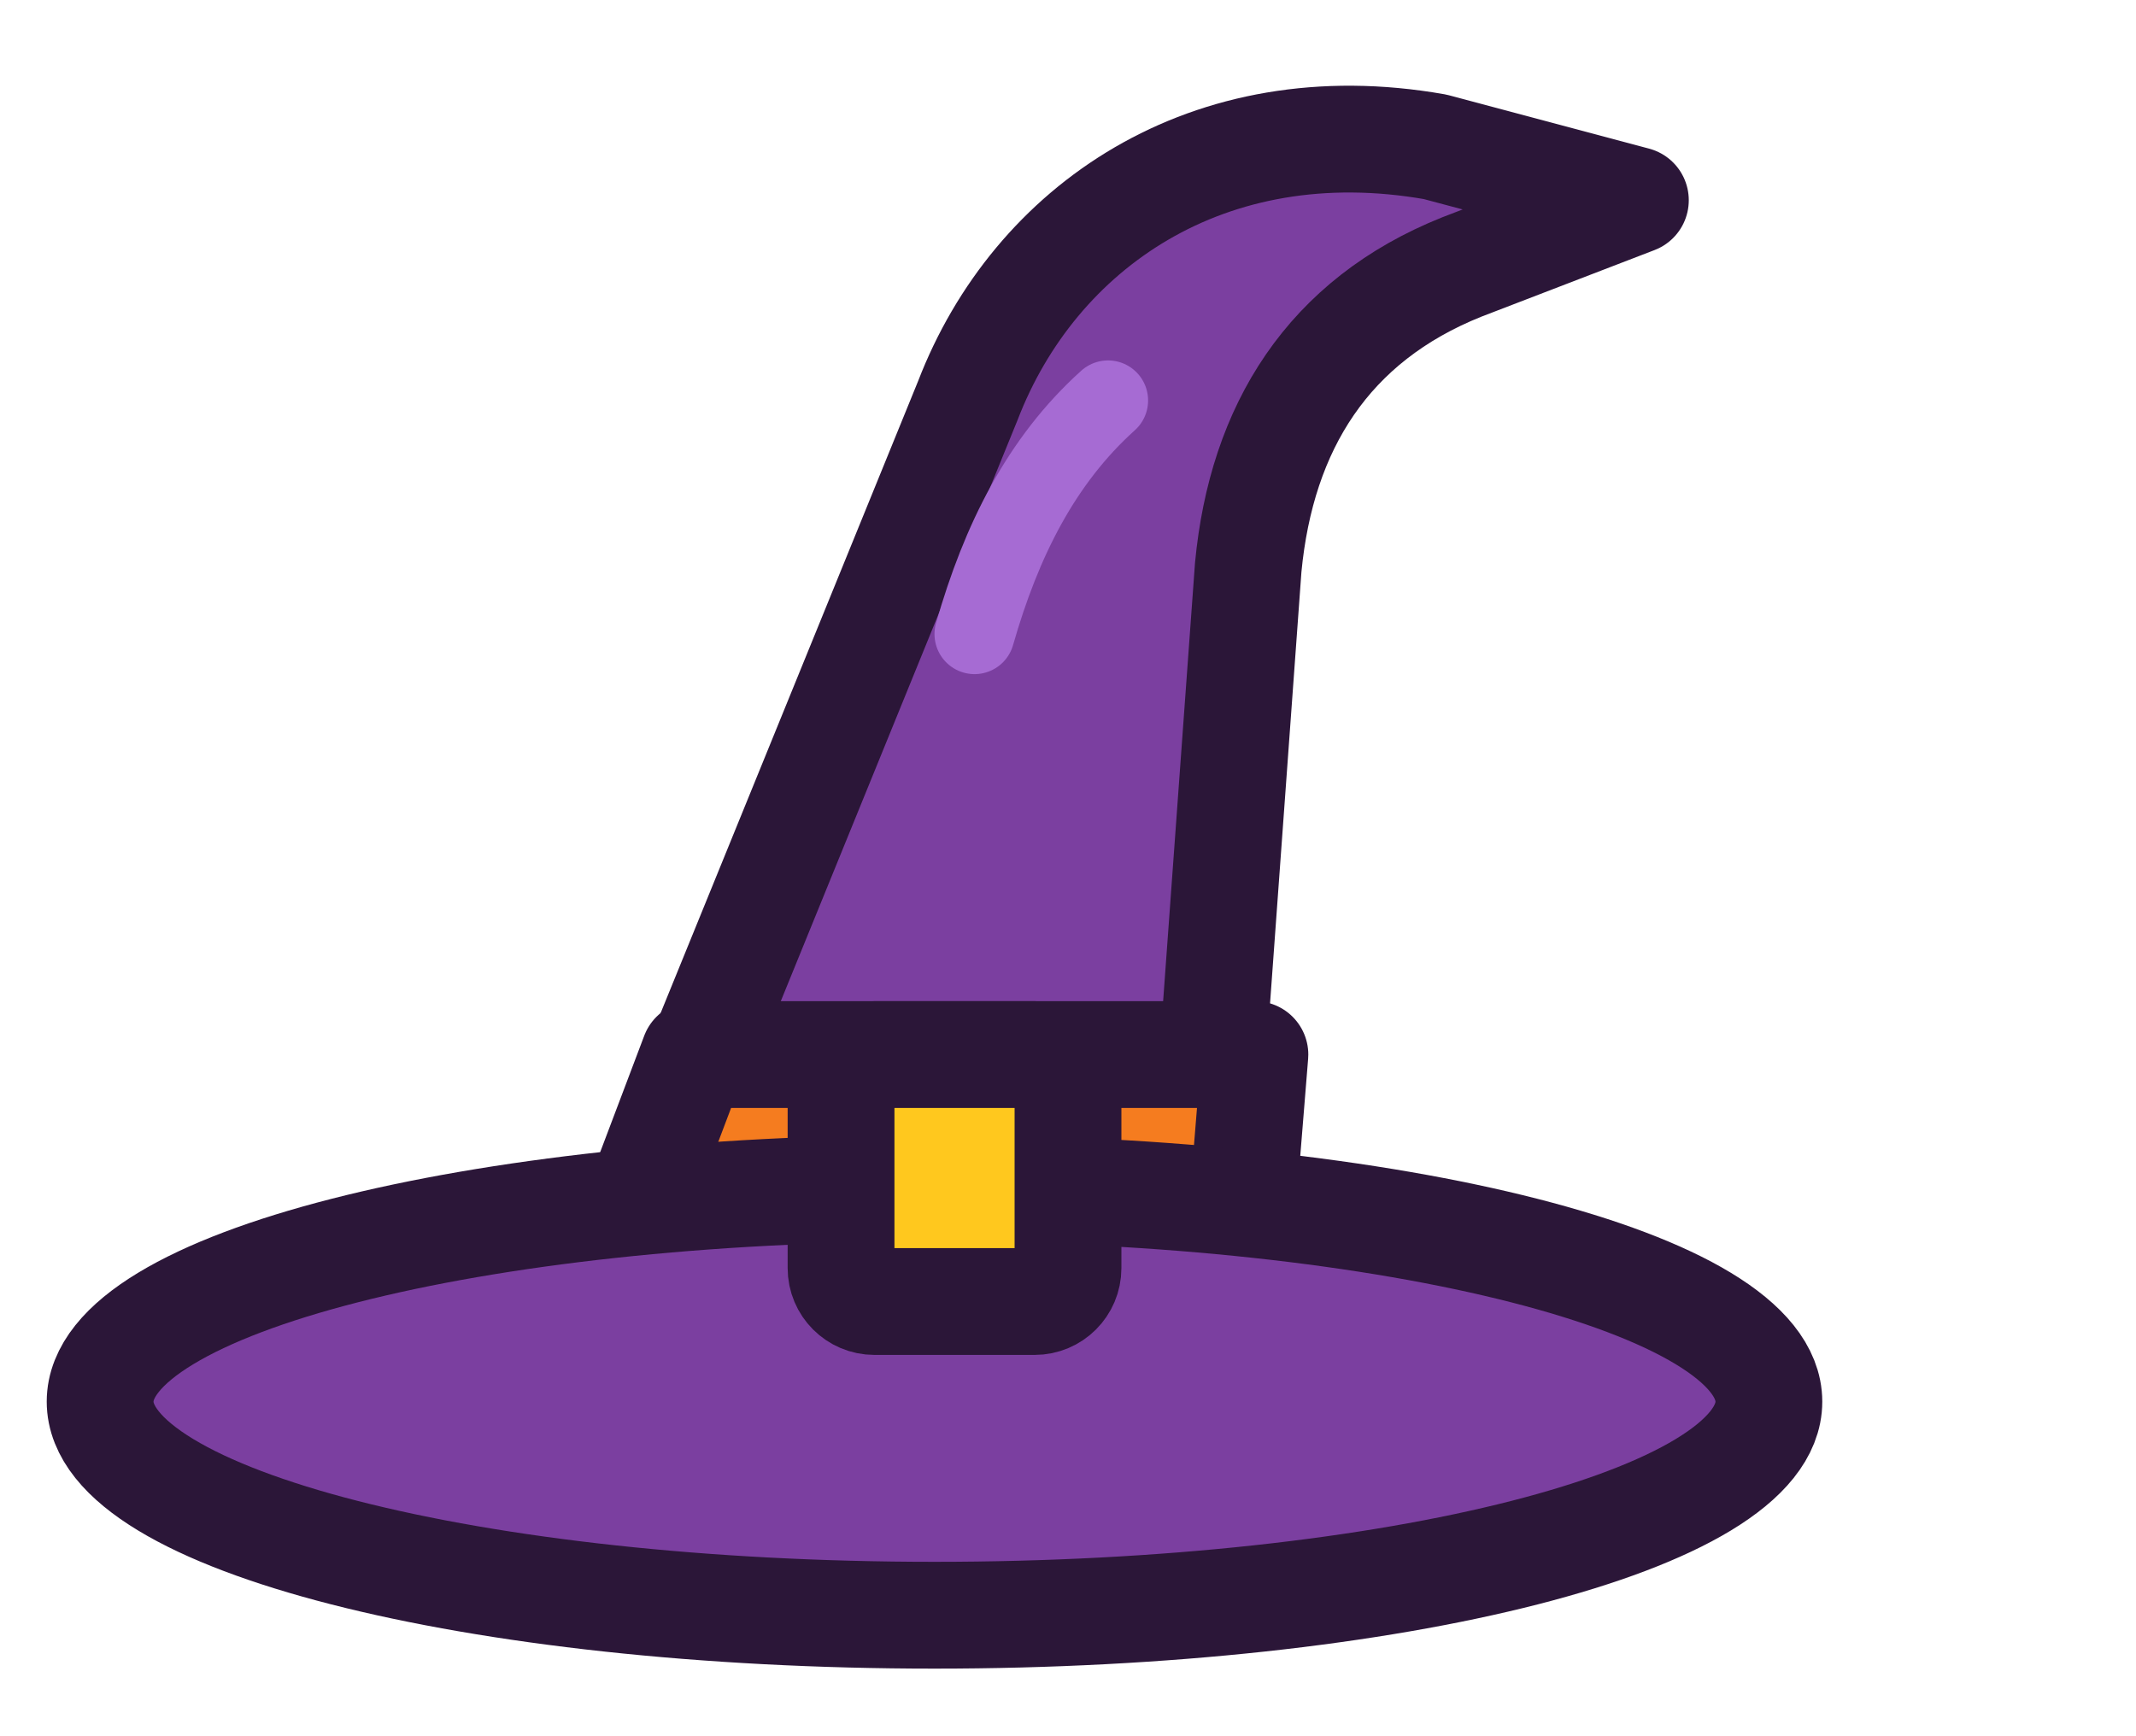
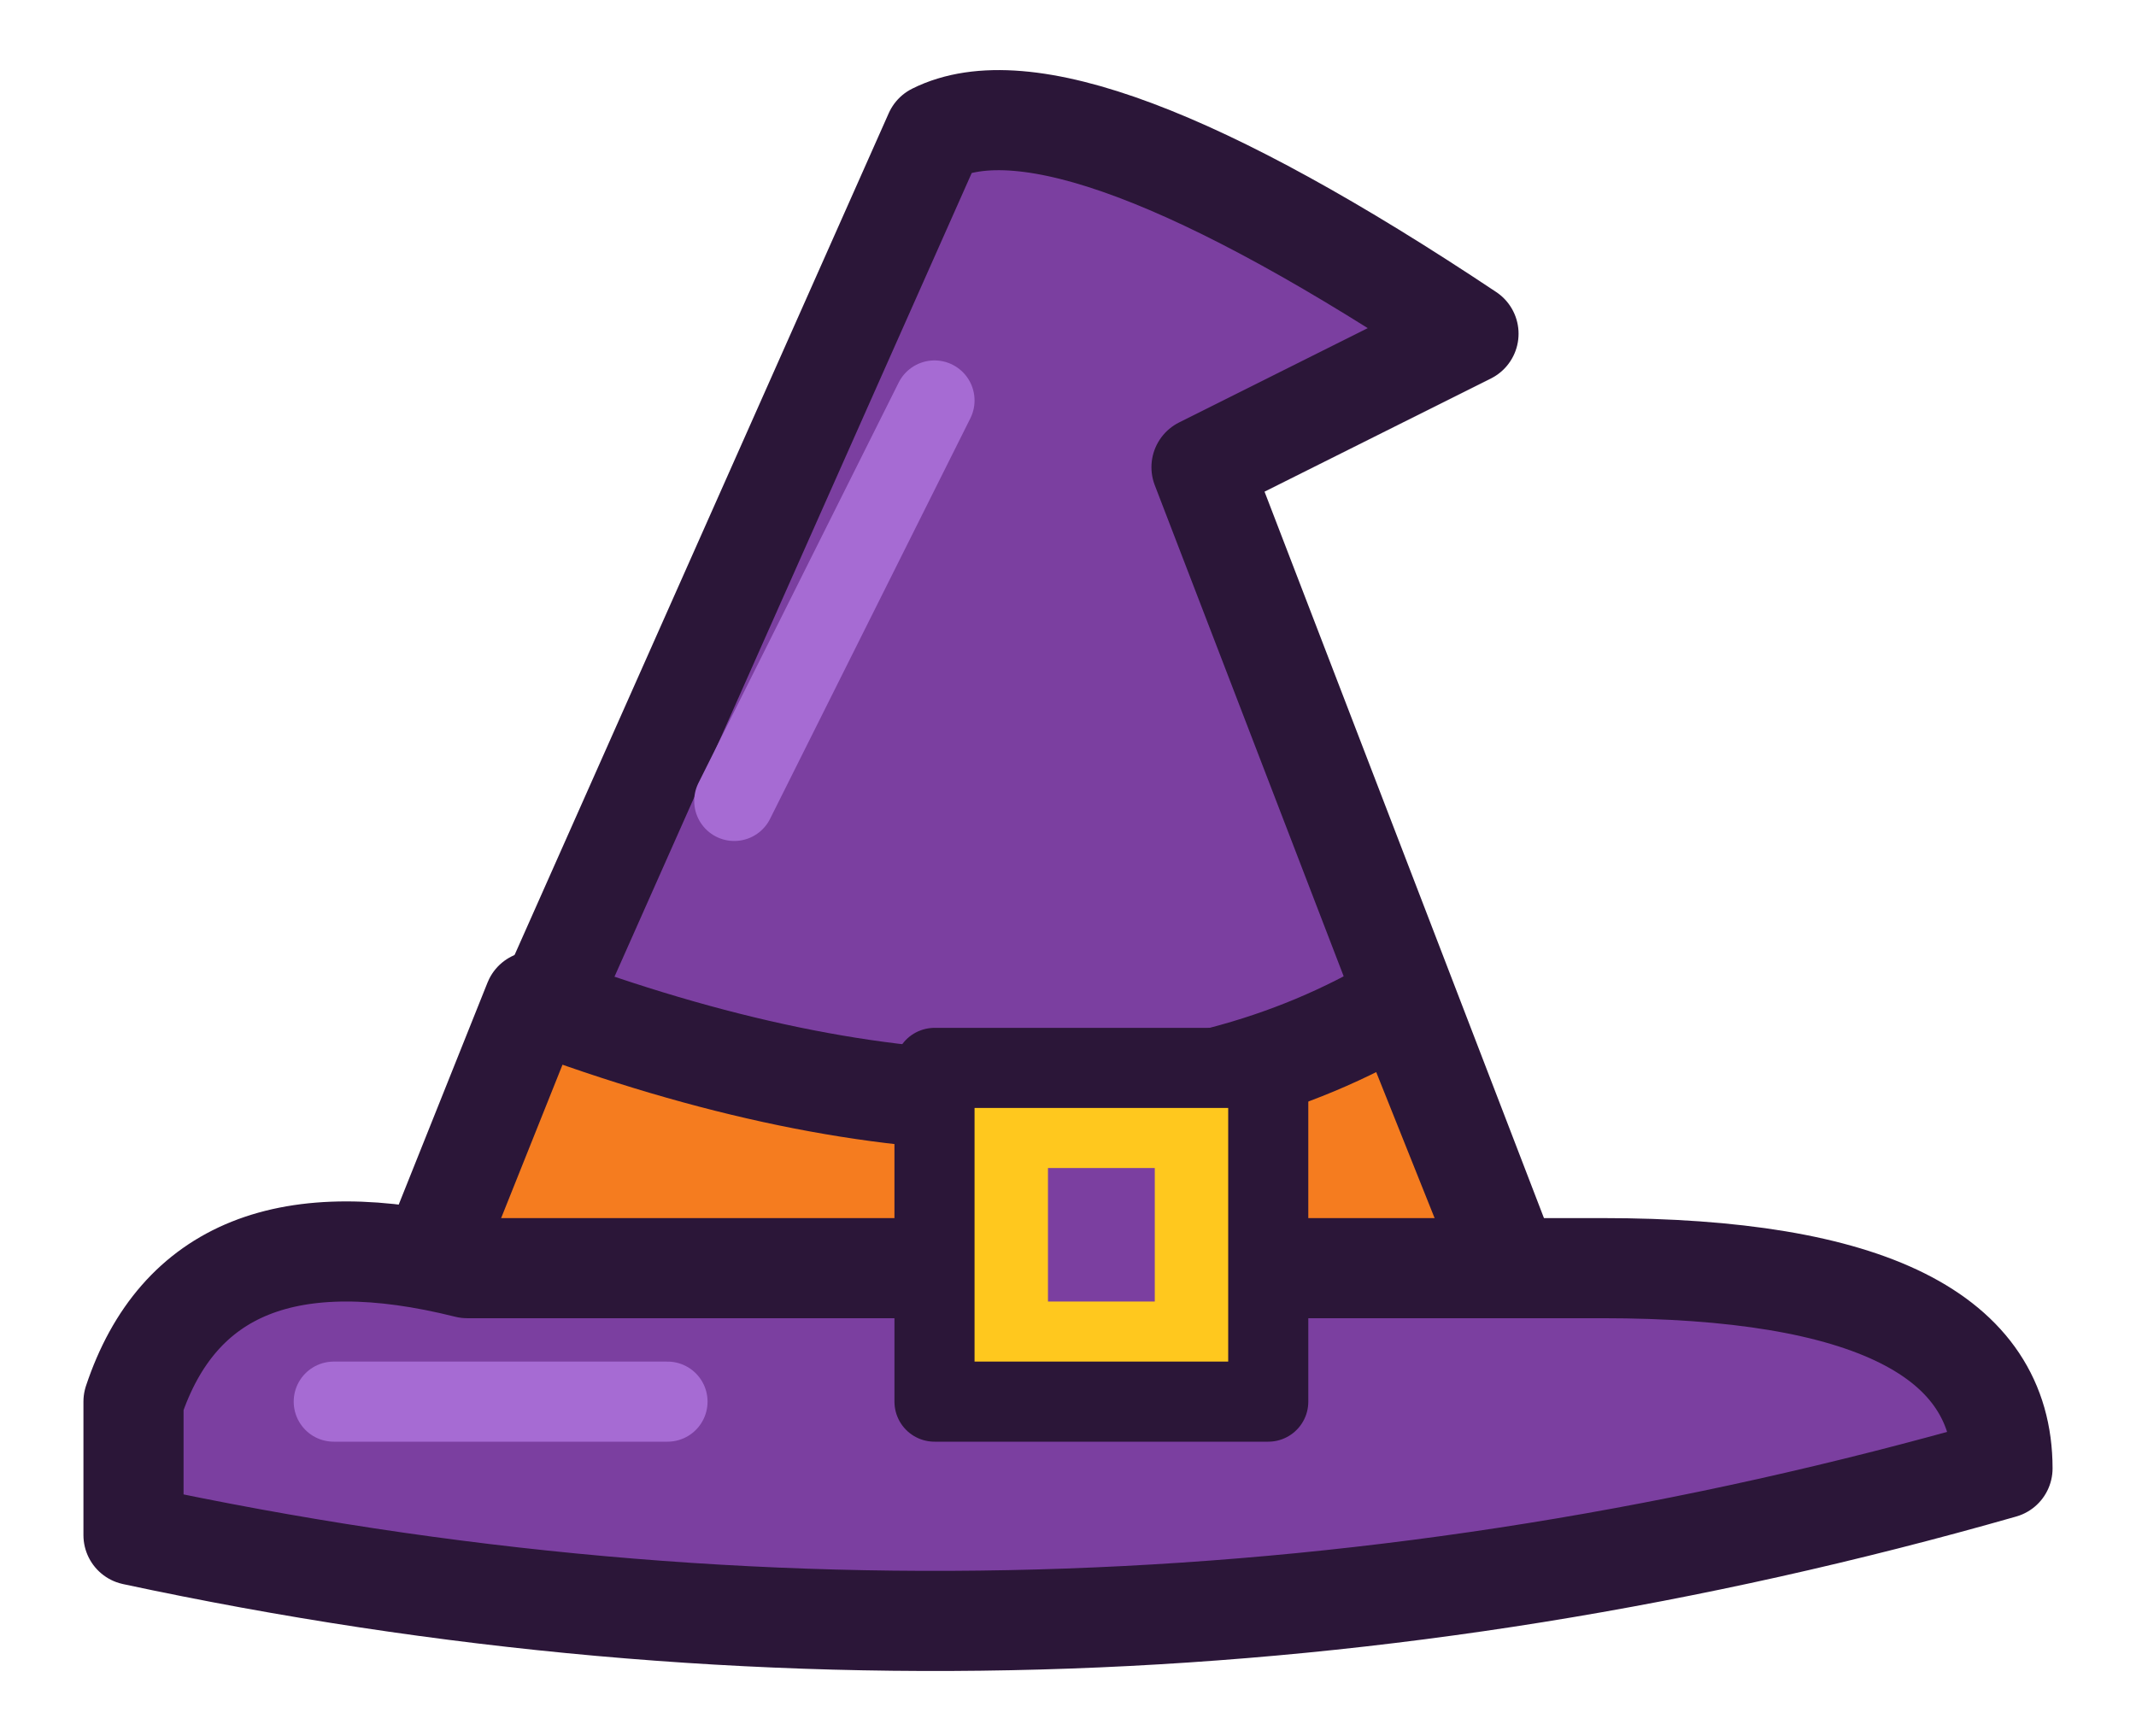
<svg xmlns="http://www.w3.org/2000/svg" viewBox="0 0 32 26">
-   <g stroke="#2b1638" stroke-width="1.6" stroke-linejoin="round">
-     <path d="M9 19.5 14.5 6c1-2.6 3.6-4.4 7-3.8l3 .8-2.6 1c-2 .8-3 2.4-3.2 4.5l-.8 11z" fill="#7b3fa0" />
-     <path d="M10.4 15.8h8.4l-.3 3.7H9z" fill="#f57c1f" />
-     <ellipse cx="14" cy="21" rx="12.5" ry="3.2" fill="#7b3fa0" />
-     <rect x="12.6" y="15.8" width="3.4" height="3.7" rx=".5" fill="#ffc81e" />
-   </g>
-   <path d="M14.6 9.5c.4-1.4 1-2.6 2-3.5" stroke="#a66bd3" stroke-width="1.2" stroke-linecap="round" fill="none" />
+   <path fill="#7b3fa0" stroke="#2b1638" stroke-linecap="round" stroke-linejoin="round" stroke-width="1.5" d="m6 20 8-18q2-1 8 3l-4 2 5 13Z" />
+   <path fill="#f57c1f" stroke="#2b1638" stroke-linecap="round" stroke-linejoin="round" stroke-width="1.5" d="M8 15q8 3 13 0l2 5H6Z" />
+   <path fill="#7b3fa0" stroke="#2b1638" stroke-linecap="round" stroke-linejoin="round" stroke-width="1.5" d="M2 21q1-3 5-2h17q6 0 6 3-14 4-28 1Z" />
+   <path fill="#ffc81e" stroke="#2b1638" stroke-linecap="round" stroke-linejoin="round" stroke-width="1.2" d="M14 16h5v5h-5Z" />
+   <path fill="#7b3fa0" d="M15.7 17.5h1.6v2h-1.6Z" />
+   <path fill="none" stroke="#a66bd3" stroke-linecap="round" stroke-linejoin="round" stroke-width="1.2" d="m11 12 3-6" />
+   <path fill="none" stroke="#a66bd3" stroke-linecap="round" stroke-linejoin="round" stroke-width="1.2" d="M5 21h5" />
</svg>
